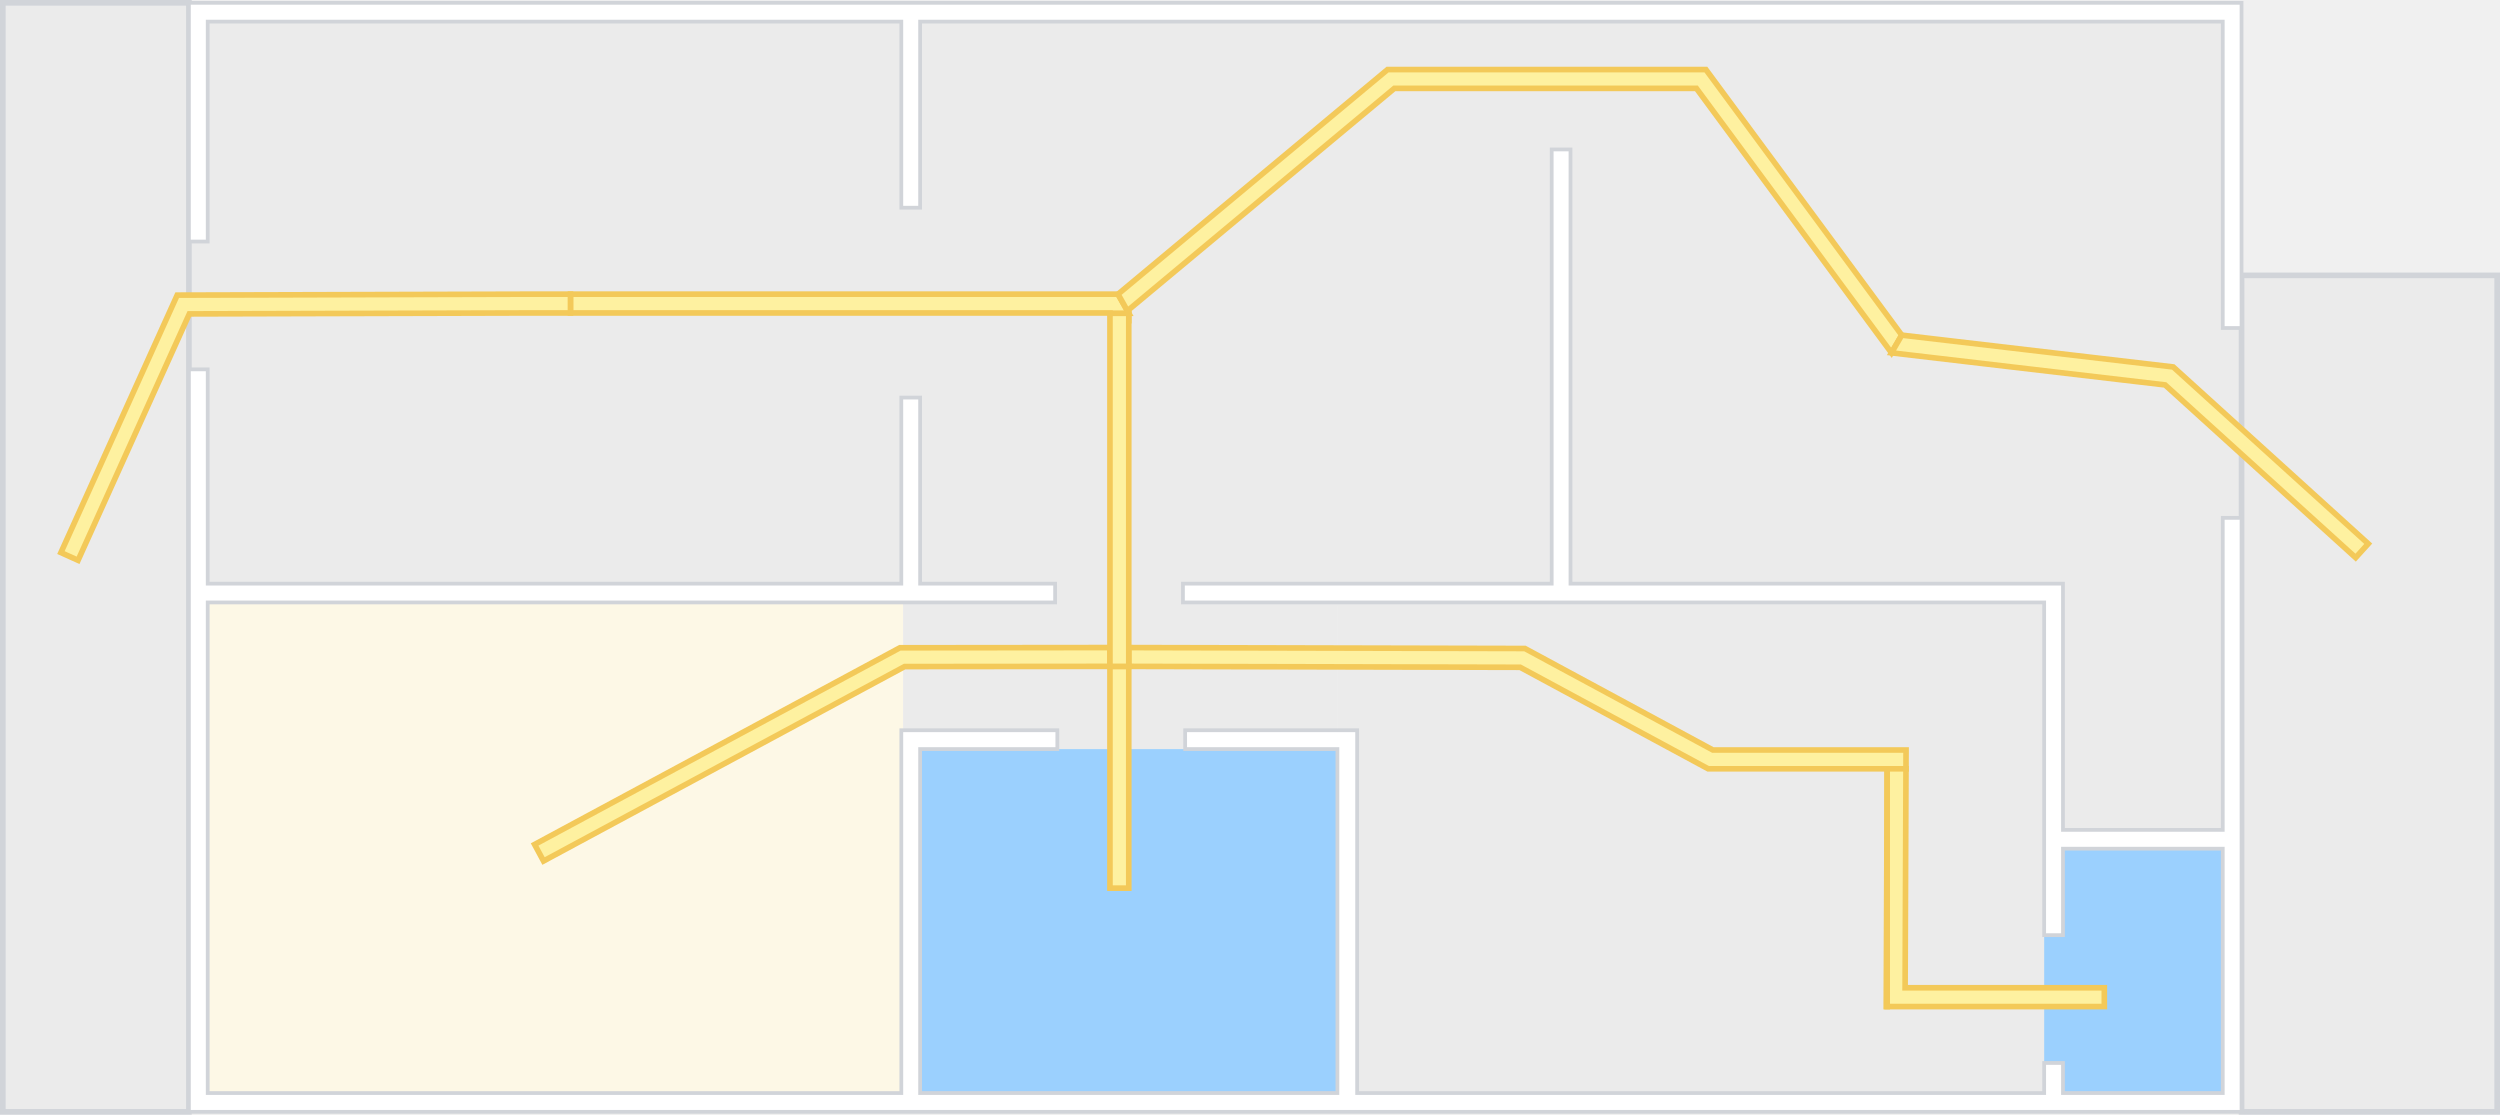
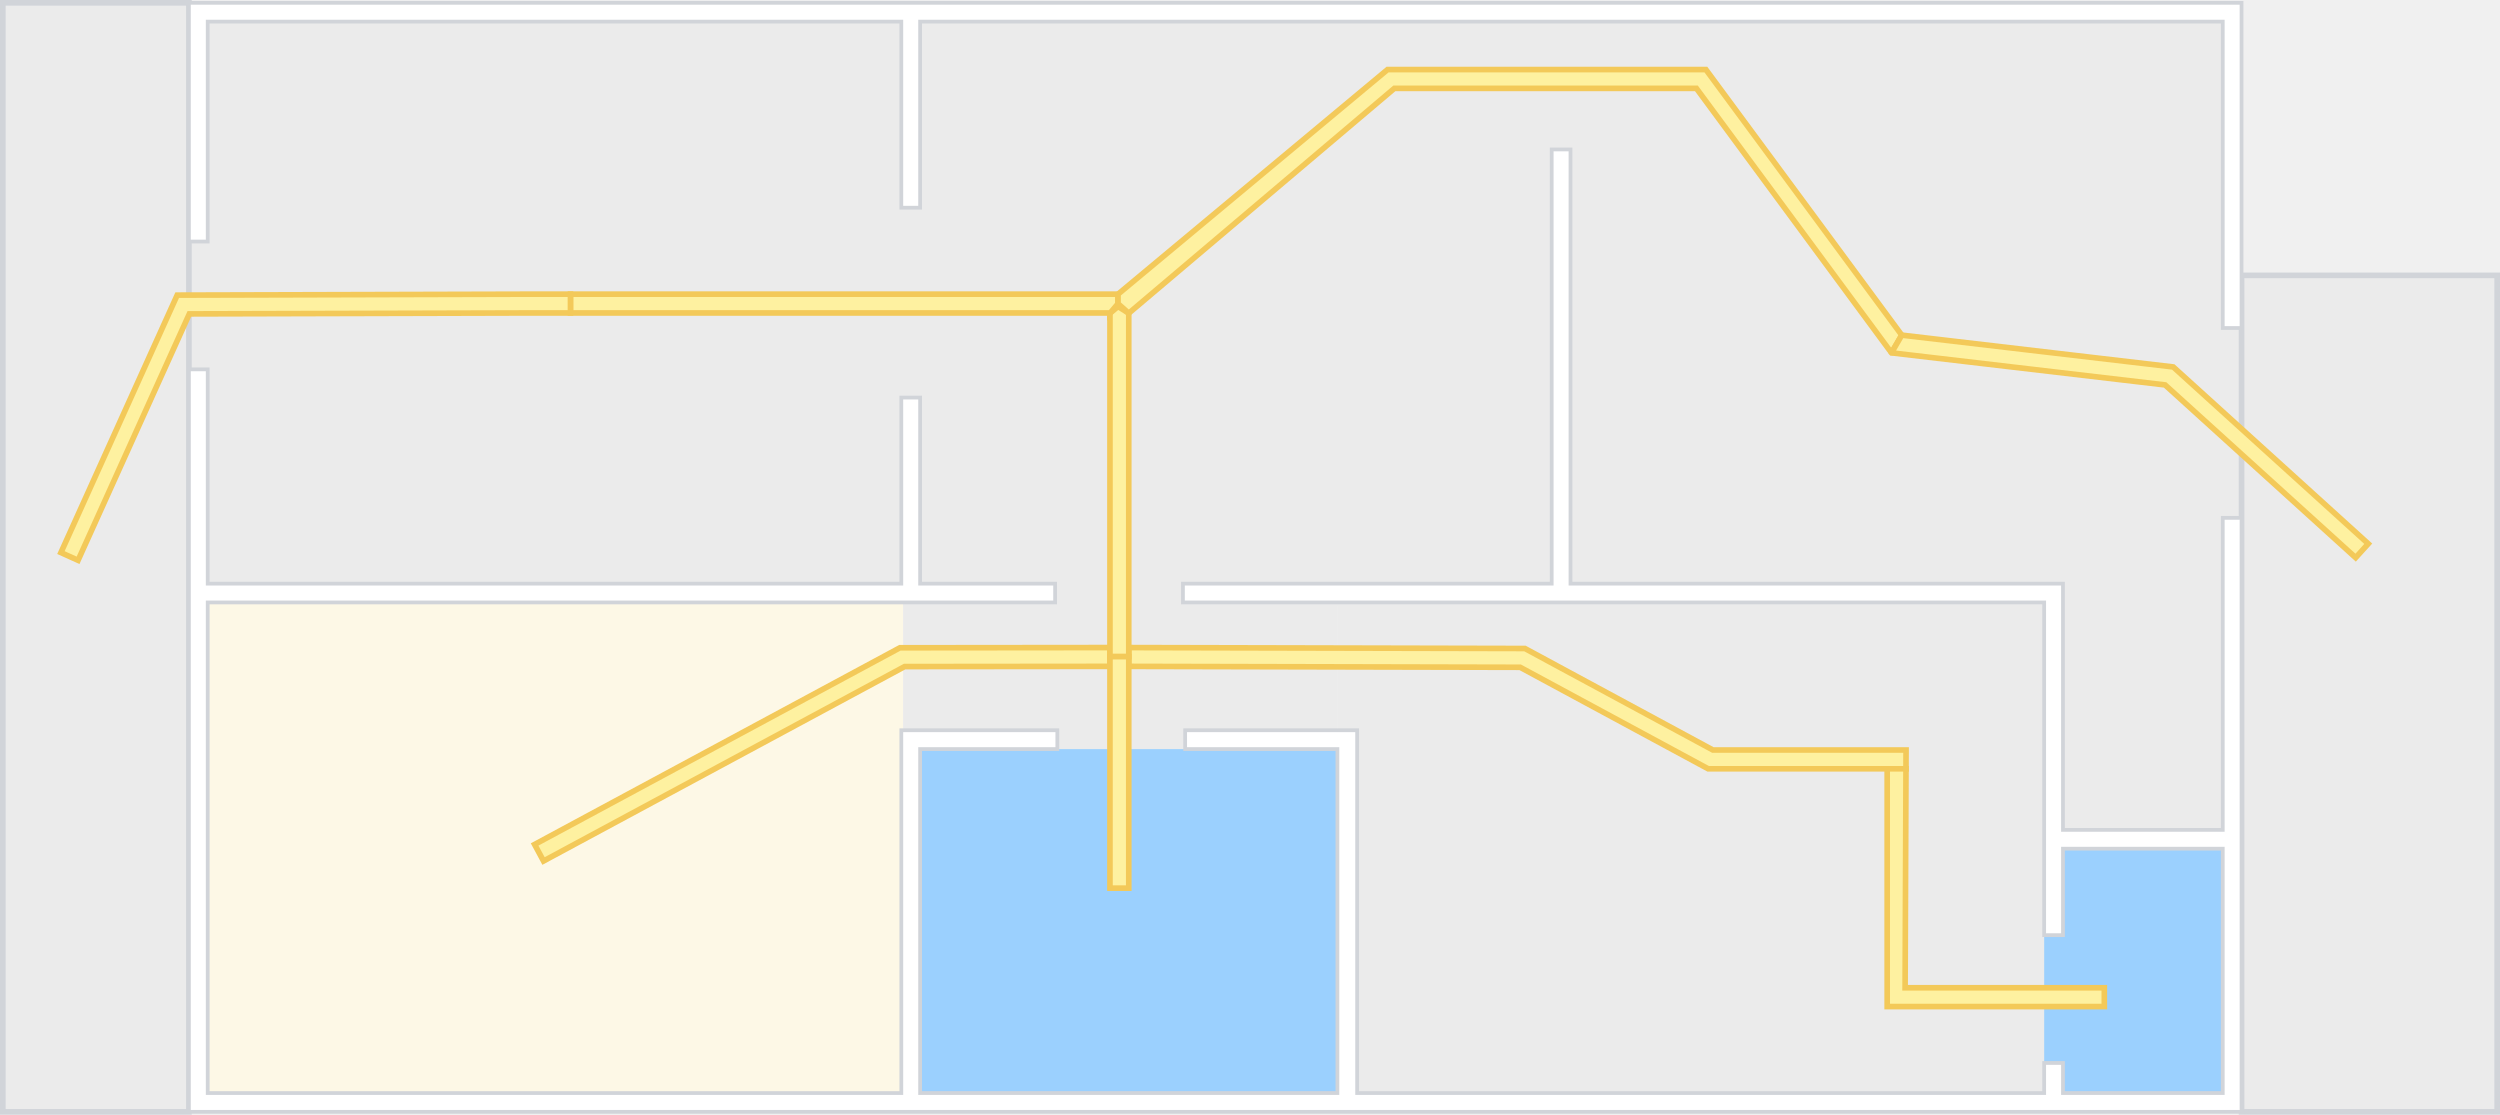
<svg xmlns="http://www.w3.org/2000/svg" width="1330" height="593" viewBox="0 0 1330 593">
  <defs>
-     <style>.cls-1,.cls-4{fill:#ebebeb;}.cls-2{fill:#fdf8e6;}.cls-3{fill:#9bd0fe;}.cls-4,.cls-5{stroke:#d1d4d9;}.cls-4,.cls-5,.cls-6{stroke-miterlimit:10;}.cls-4,.cls-6{stroke-width:3px;}.cls-5{fill:#fff;stroke-width:2px;}.cls-6{fill:#fef1a0;stroke:#f3c959;}.cls-7{fill:none;}</style>
+     <style>.cls-1{fill:none;}.cls-2,.cls-5{fill:#ebebeb;}.cls-3{fill:#fdf8e6;}.cls-4{fill:#9bd0fe;}.cls-5,.cls-6{stroke:#d1d4d9;}.cls-5,.cls-6,.cls-7{stroke-miterlimit:10;}.cls-5,.cls-7{stroke-width:3px;}.cls-6{fill:#fff;stroke-width:2px;}.cls-7{fill:#fef1a0;stroke:#f3c959;}</style>
  </defs>
-   <g id="rooms">
-     <rect class="cls-1" x="100.5" y="1.5" width="1092" height="321" />
-     <rect class="cls-2" x="100.5" y="320.5" width="380" height="271" />
-     <rect class="cls-1" x="711.5" y="320.5" width="383" height="271" />
-     <rect class="cls-3" x="1087.5" y="451.5" width="95" height="140" />
-     <rect class="cls-3" x="480.5" y="398.5" width="231" height="185" />
-     <rect class="cls-1" x="480.5" y="320.5" width="231" height="78" />
-     <rect class="cls-1" x="1094.5" y="320.5" width="88" height="131" />
-     <rect class="cls-4" x="1.5" y="1.5" width="99" height="590" />
-     <rect class="cls-4" x="1192.5" y="146.5" width="136" height="445" />
-     <path class="cls-1" d="M589.118,211.484" transform="translate(-23.5 -82.5)" />
+   <g id="dummy">
+     <rect class="cls-1" x="358.049" y="88" width="18.821" height="18.821" />
  </g>
-   <g id="house">
-     <polygon class="cls-5" points="1182.5 310.5 1182.5 320.5 1182.5 340.5 1182.5 441.5 1097.5 441.5 1097.5 340.5 1097.5 320.5 1097.5 310.5 835.5 310.5 835.5 79.5 825.5 79.5 825.5 310.5 629.322 310.5 629.322 320.5 692.5 320.5 711.5 320.5 722 320.5 760.5 320.5 1087.5 320.5 1087.5 497.5 1097.5 497.5 1097.5 451.5 1182.5 451.5 1182.5 581.5 1097.5 581.5 1097.5 565.5 1087.5 565.5 1087.5 581.5 722 581.5 722 388.5 711.5 388.5 692.5 388.5 630.5 388.5 630.5 398.5 711.5 398.5 711.5 581.5 489.5 581.5 489.5 398.5 562.5 398.5 562.5 388.5 514.5 388.5 490.5 388.5 479.5 388.5 479.5 581.5 110.5 581.5 110.5 320.5 446.5 320.5 479.5 320.5 490.5 320.5 514.5 320.5 561.322 320.5 561.322 310.5 489.5 310.5 489.5 211.5 479.5 211.5 479.5 310.5 110.5 310.5 110.5 196.5 100.5 196.5 100.5 591.5 1192.5 591.5 1192.5 275.5 1182.5 275.5 1182.5 310.5" />
-     <polygon class="cls-5" points="100.5 1.5 100.5 128.5 110.5 128.5 110.5 11.5 479.5 11.5 479.5 110.5 489.5 110.5 489.5 11.5 800.5 11.5 825.5 11.5 835.5 11.5 868.5 11.5 1182.5 11.5 1182.5 174.5 1192.5 174.5 1192.5 146.5 1192.5 146 1192.5 1.5 100.5 1.5" />
-   </g>
-   <g id="paths">
-     <path class="cls-6" d="M127.5,221.5" transform="translate(-23.5 -82.5)" />
-     <polygon class="cls-6" points="284.413 449.253 289.153 458.058 481.263 354.615 590.5 354.505 590.5 344.505 478.737 344.617 284.413 449.253" />
-     <polygon class="cls-6" points="1003.479 535.5 1003.979 535.5 1003.979 409 1003.479 535.5" />
-     <polygon class="cls-6" points="1014.021 399 911.264 399 811.269 345.003 600.5 344.512 600.5 354.512 808.731 354.997 908.736 409 1003.979 409 1013.981 409 1014.021 399" />
-     <polygon class="cls-6" points="1119.5 525.5 1013.521 525.5 1013.981 409 1003.979 409 1003.979 535.5 1119.5 535.5 1119.5 525.5" />
-     <rect class="cls-6" x="590.5" y="354.513" width="10" height="117.987" />
-     <polygon class="cls-7" points="279.5 166.5 227.715 166.642 590.5 166.642 590.5 166.5 279.5 166.5" />
-     <polygon class="cls-7" points="741.811 47 600.5 164.759 600.5 166.642 990.722 166.642 902.476 47 741.811 47" />
-     <polygon class="cls-6" points="590.5 270 590.5 344.505 590.5 354.505 590.5 354.513 600.5 354.513 600.5 354.512 600.5 344.512 600.5 327.972 600.5 166.642 590.5 166.642 590.5 270" />
-     <polygon class="cls-6" points="227.715 166.642 227.715 166.642 227.715 166.642 227.715 166.642" />
-     <polygon class="cls-6" points="600.5 166.642 594.79 156.5 303.489 156.5 303.489 166.5 590.5 166.5 590.5 166.642 600.5 166.642" />
-     <polygon class="cls-6" points="279.486 156.5 101 156.991 94.268 157.009 32.413 293.974 41.526 298.09 100.732 166.991 101 166.99 227.715 166.642 227.715 166.642 279.5 166.5 303.489 166.5 303.489 156.5 279.486 156.5" />
-     <polygon class="cls-6" points="1003.146 166.642 907.524 37 738.19 37 594.79 156.5 600.5 166.642 600.5 164.759 741.811 47 902.476 47 990.722 166.642 1006.264 187.713 1011.735 178.287 1003.146 166.642" />
-     <polygon class="cls-6" points="1205.313 253.266 1253.197 296.674 1259.913 289.266 1205.313 239.769 1156.172 195.22 1011.735 178.287 1006.264 187.713 1151.828 204.78 1205.313 253.266" />
+   <g id="map">
+     <g id="rooms">
+       <rect class="cls-2" x="100.5" y="1.5" width="1092" height="321" />
+       <rect class="cls-3" x="100.5" y="320.5" width="380" height="271" />
+       <rect class="cls-2" x="711.5" y="320.5" width="383" height="271" />
+       <rect class="cls-4" x="1087.5" y="451.5" width="95" height="140" />
+       <rect class="cls-4" x="480.5" y="398.5" width="231" height="185" />
+       <rect class="cls-2" x="480.5" y="320.5" width="231" height="78" />
+       <rect class="cls-2" x="1094.5" y="320.5" width="88" height="131" />
+       <rect class="cls-5" x="1.5" y="1.5" width="99" height="590" />
+       <rect class="cls-5" x="1192.5" y="146.5" width="136" height="445" />
+       <path class="cls-2" d="M589.118,211.484" transform="translate(-23.5 -82.5)" />
+     </g>
+     <g id="house">
+       <polygon class="cls-6" points="1182.5 310.5 1182.5 320.5 1182.5 340.5 1182.5 441.5 1097.5 441.5 1097.5 340.5 1097.5 320.5 1097.5 310.5 835.5 310.5 835.5 79.5 825.5 79.5 825.5 310.5 629.322 310.5 629.322 320.5 692.5 320.5 711.5 320.5 722 320.5 760.5 320.5 1087.5 320.5 1087.5 497.5 1097.5 497.5 1097.5 451.5 1182.5 451.5 1182.5 581.5 1097.5 581.5 1097.5 565.5 1087.5 565.5 1087.5 581.5 722 581.5 722 388.5 711.5 388.5 692.5 388.5 630.5 388.5 630.5 398.5 711.5 398.5 711.5 581.5 489.5 581.5 489.5 398.5 562.5 398.5 562.5 388.5 514.5 388.5 490.5 388.5 479.5 388.5 479.5 581.5 110.5 581.5 110.5 320.5 446.5 320.5 479.5 320.5 490.5 320.5 514.5 320.5 561.322 320.5 561.322 310.5 489.5 310.5 489.5 211.5 479.5 211.5 479.5 310.5 110.5 310.5 110.5 196.5 100.5 196.5 100.5 591.5 1192.5 591.5 1192.5 275.5 1182.5 275.5 1182.5 310.5" />
+       <polygon class="cls-6" points="100.5 1.5 100.5 128.5 110.5 128.5 110.5 11.5 479.5 11.5 479.5 110.5 489.5 110.5 489.5 11.5 800.5 11.5 825.5 11.5 835.5 11.5 868.5 11.5 1182.5 11.5 1182.5 174.5 1192.5 174.5 1192.5 146.5 1192.5 146 1192.5 1.5 100.5 1.5" />
+     </g>
+     <g id="paths">
+       <polygon id="hall_bedroom1" class="cls-7" points="284.413 449.253 289.153 458.058 481.263 354.615 590.5 354.505 590.5 344.505 478.737 344.617 284.413 449.253" />
+       <polygon id="hall_bedroom2" class="cls-7" points="1014.021 399 911.264 399 811.269 345.003 600.5 344.512 600.5 354.512 808.731 354.997 908.736 409 1003.979 409 1013.981 409 1014.021 399" />
+       <polygon id="bedroom2_bathroom2" class="cls-7" points="1119.5 525.5 1013.521 525.5 1013.981 409 1003.979 409 1003.979 535.5 1119.5 535.5 1119.5 525.5" />
+       <polygon id="living_hall" class="cls-7" points="590.5 270 590.5 344.505 590.5 344.505 590.5 349.323 600.5 349.323 600.5 344.512 600.5 344.512 600.5 327.972 600.5 166.642 594.79 163.052 590.5 166.642 590.5 270" />
+       <polygon id="foyer_living" class="cls-7" points="594.79 161.571 594.79 156.5 303.489 156.5 303.489 166.5 590.5 166.5 590.5 166.642 594.79 161.571" />
+       <polygon id="porch1_foyer" class="cls-7" points="279.486 156.5 101 156.991 94.268 157.009 32.413 293.974 41.526 298.09 100.732 166.991 101 166.99 227.715 166.642 227.715 166.642 279.5 166.5 303.489 166.5 303.489 156.5 279.486 156.5" />
+       <polygon id="living_kitchen" class="cls-7" points="1003.146 166.642 907.524 37 738.19 37 594.79 156.5 594.79 161.571 600.5 166.642 741.811 47 902.476 47 990.722 166.642 1006.264 187.713 1011.735 178.287 1003.146 166.642" />
+       <polygon id="kitchen_porch2" class="cls-7" points="1205.313 253.266 1253.197 296.674 1259.913 289.266 1205.313 239.769 1156.172 195.22 1011.735 178.287 1006.264 187.713 1151.828 204.78 1205.313 253.266" />
+       <polygon id="hall_bathroom1" class="cls-7" points="600.5 349.323 600.5 458.104 600.5 469.256 600.5 469.256 600.5 472.5 590.5 472.5 590.5 469.251 590.5 469.251 590.5 419.015 590.5 349.323 600.5 349.323" />
+     </g>
+     <polygon class="cls-2" points="1004.333 187.713 1005.484 189.188 1007.936 189.438 1009.137 195.643 999.079 197.044 996.277 188.237 1004.333 187.713" />
  </g>
</svg>
